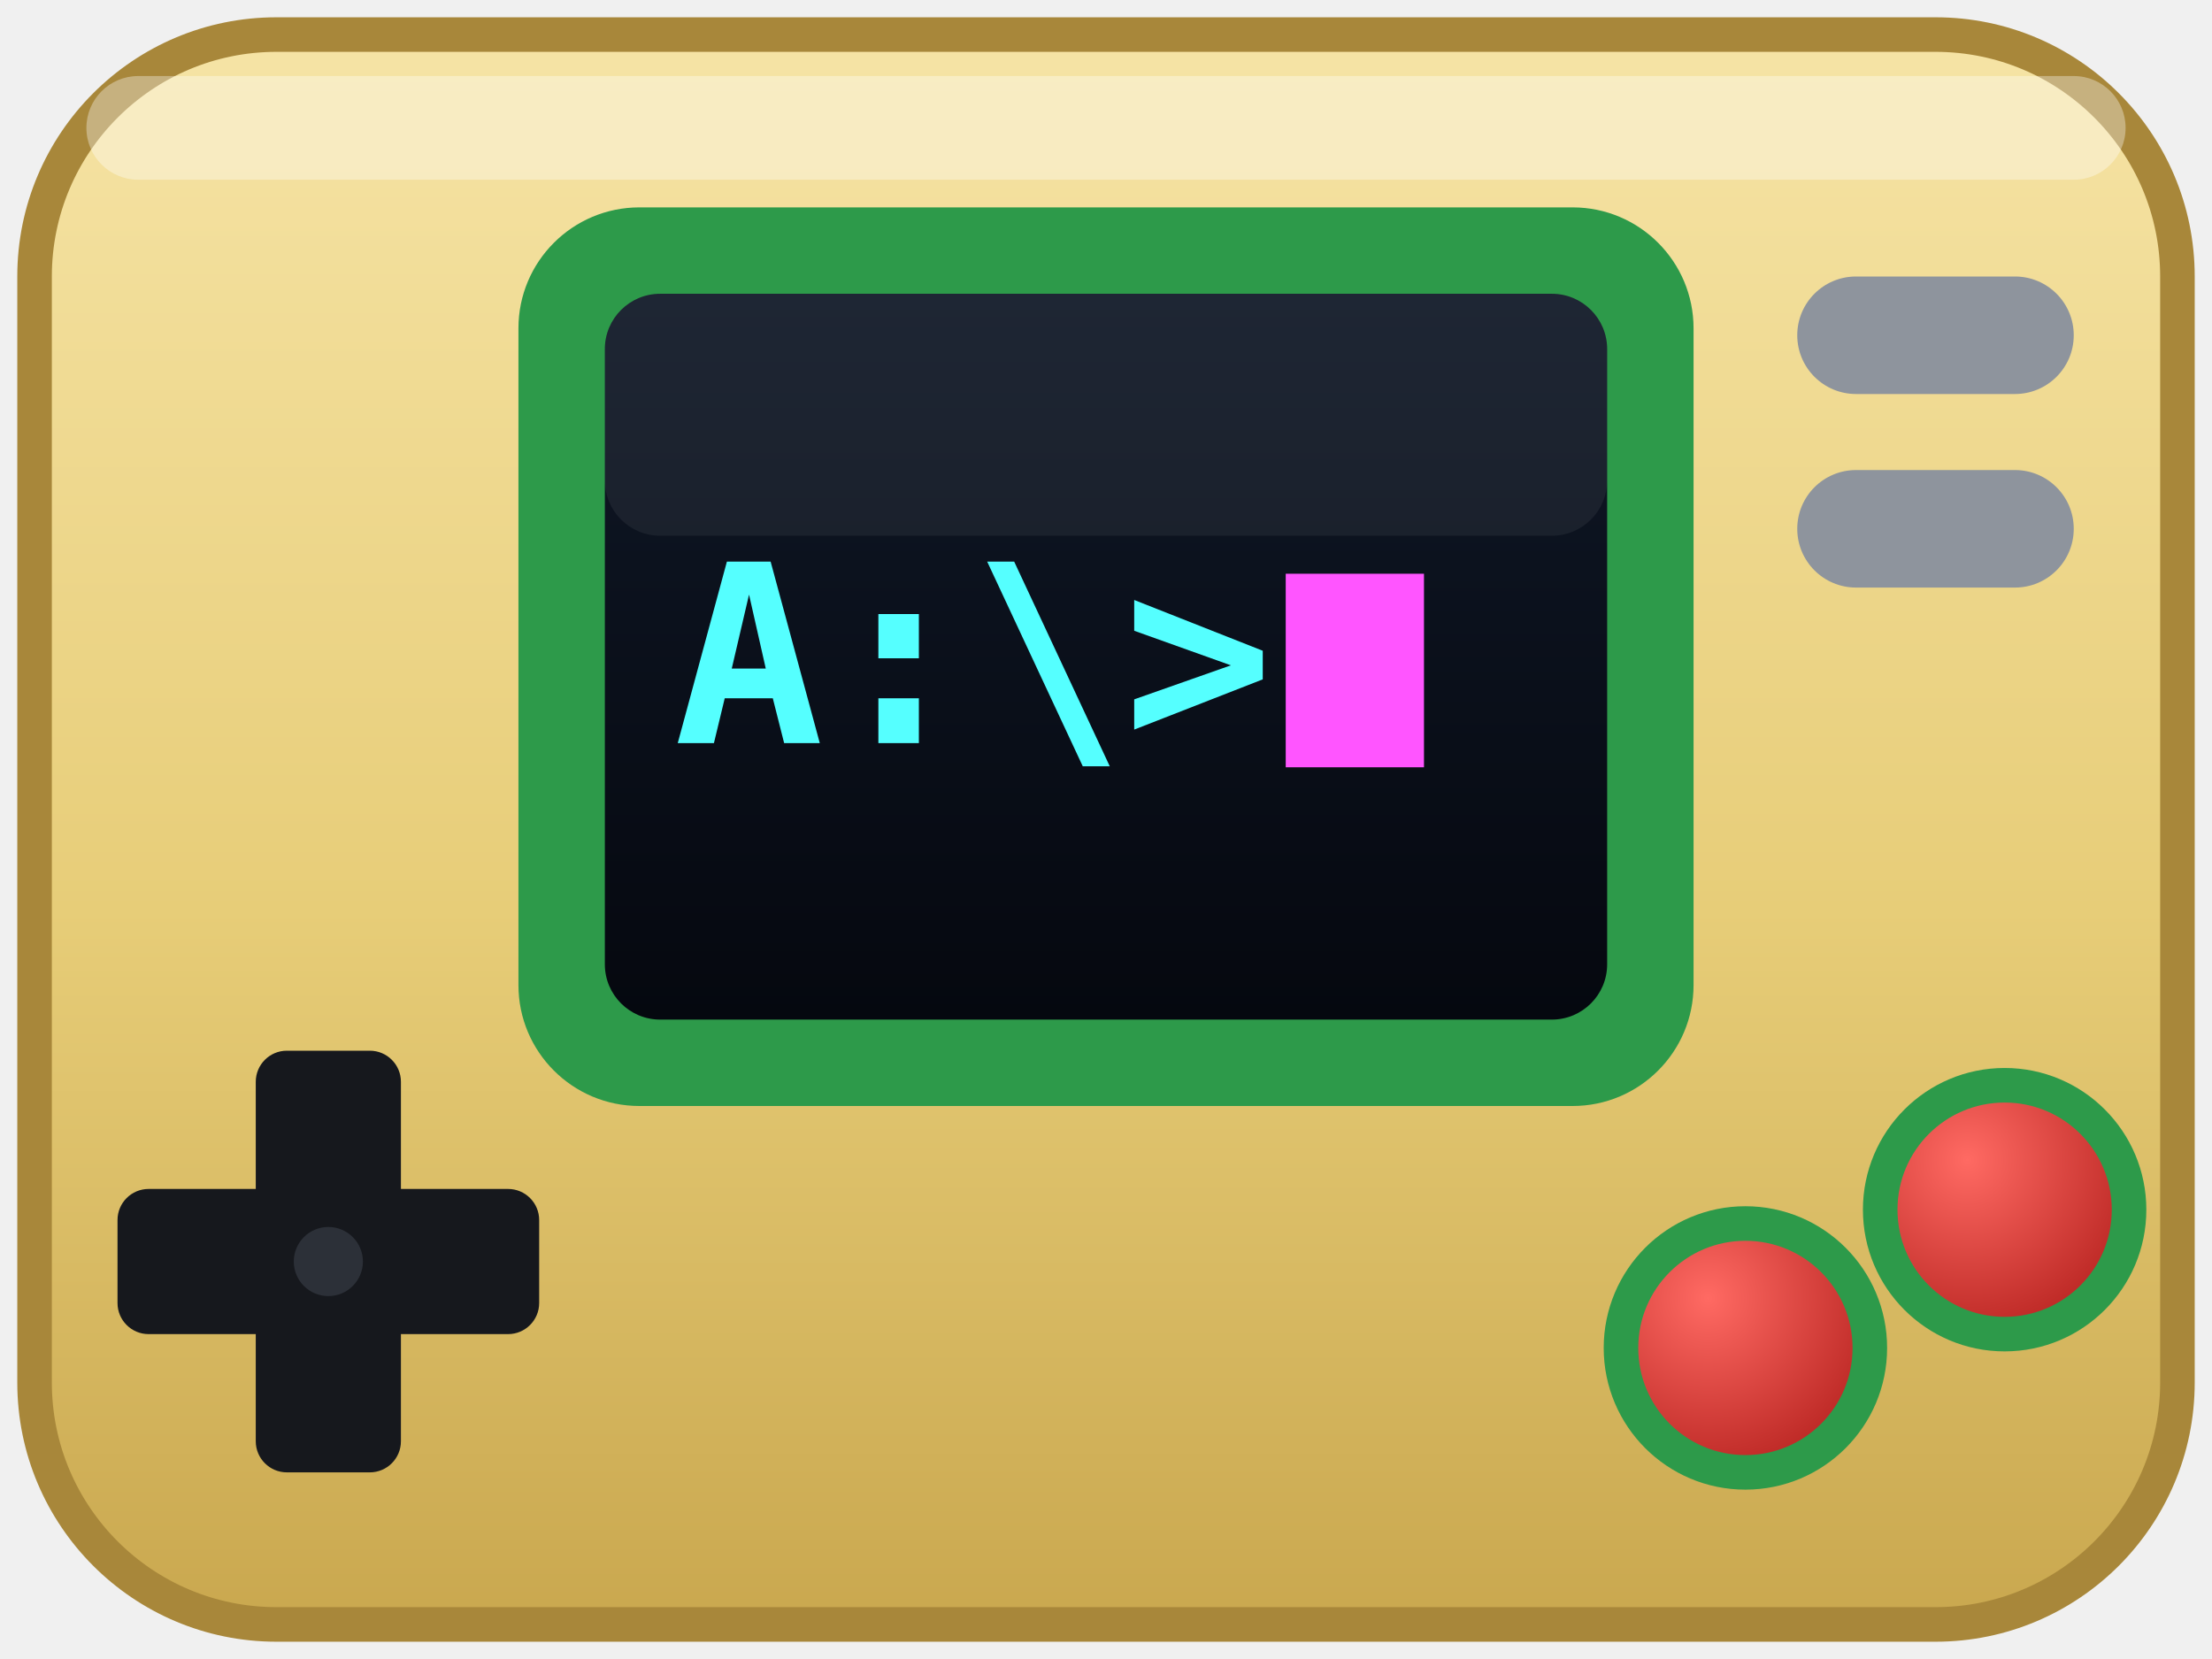
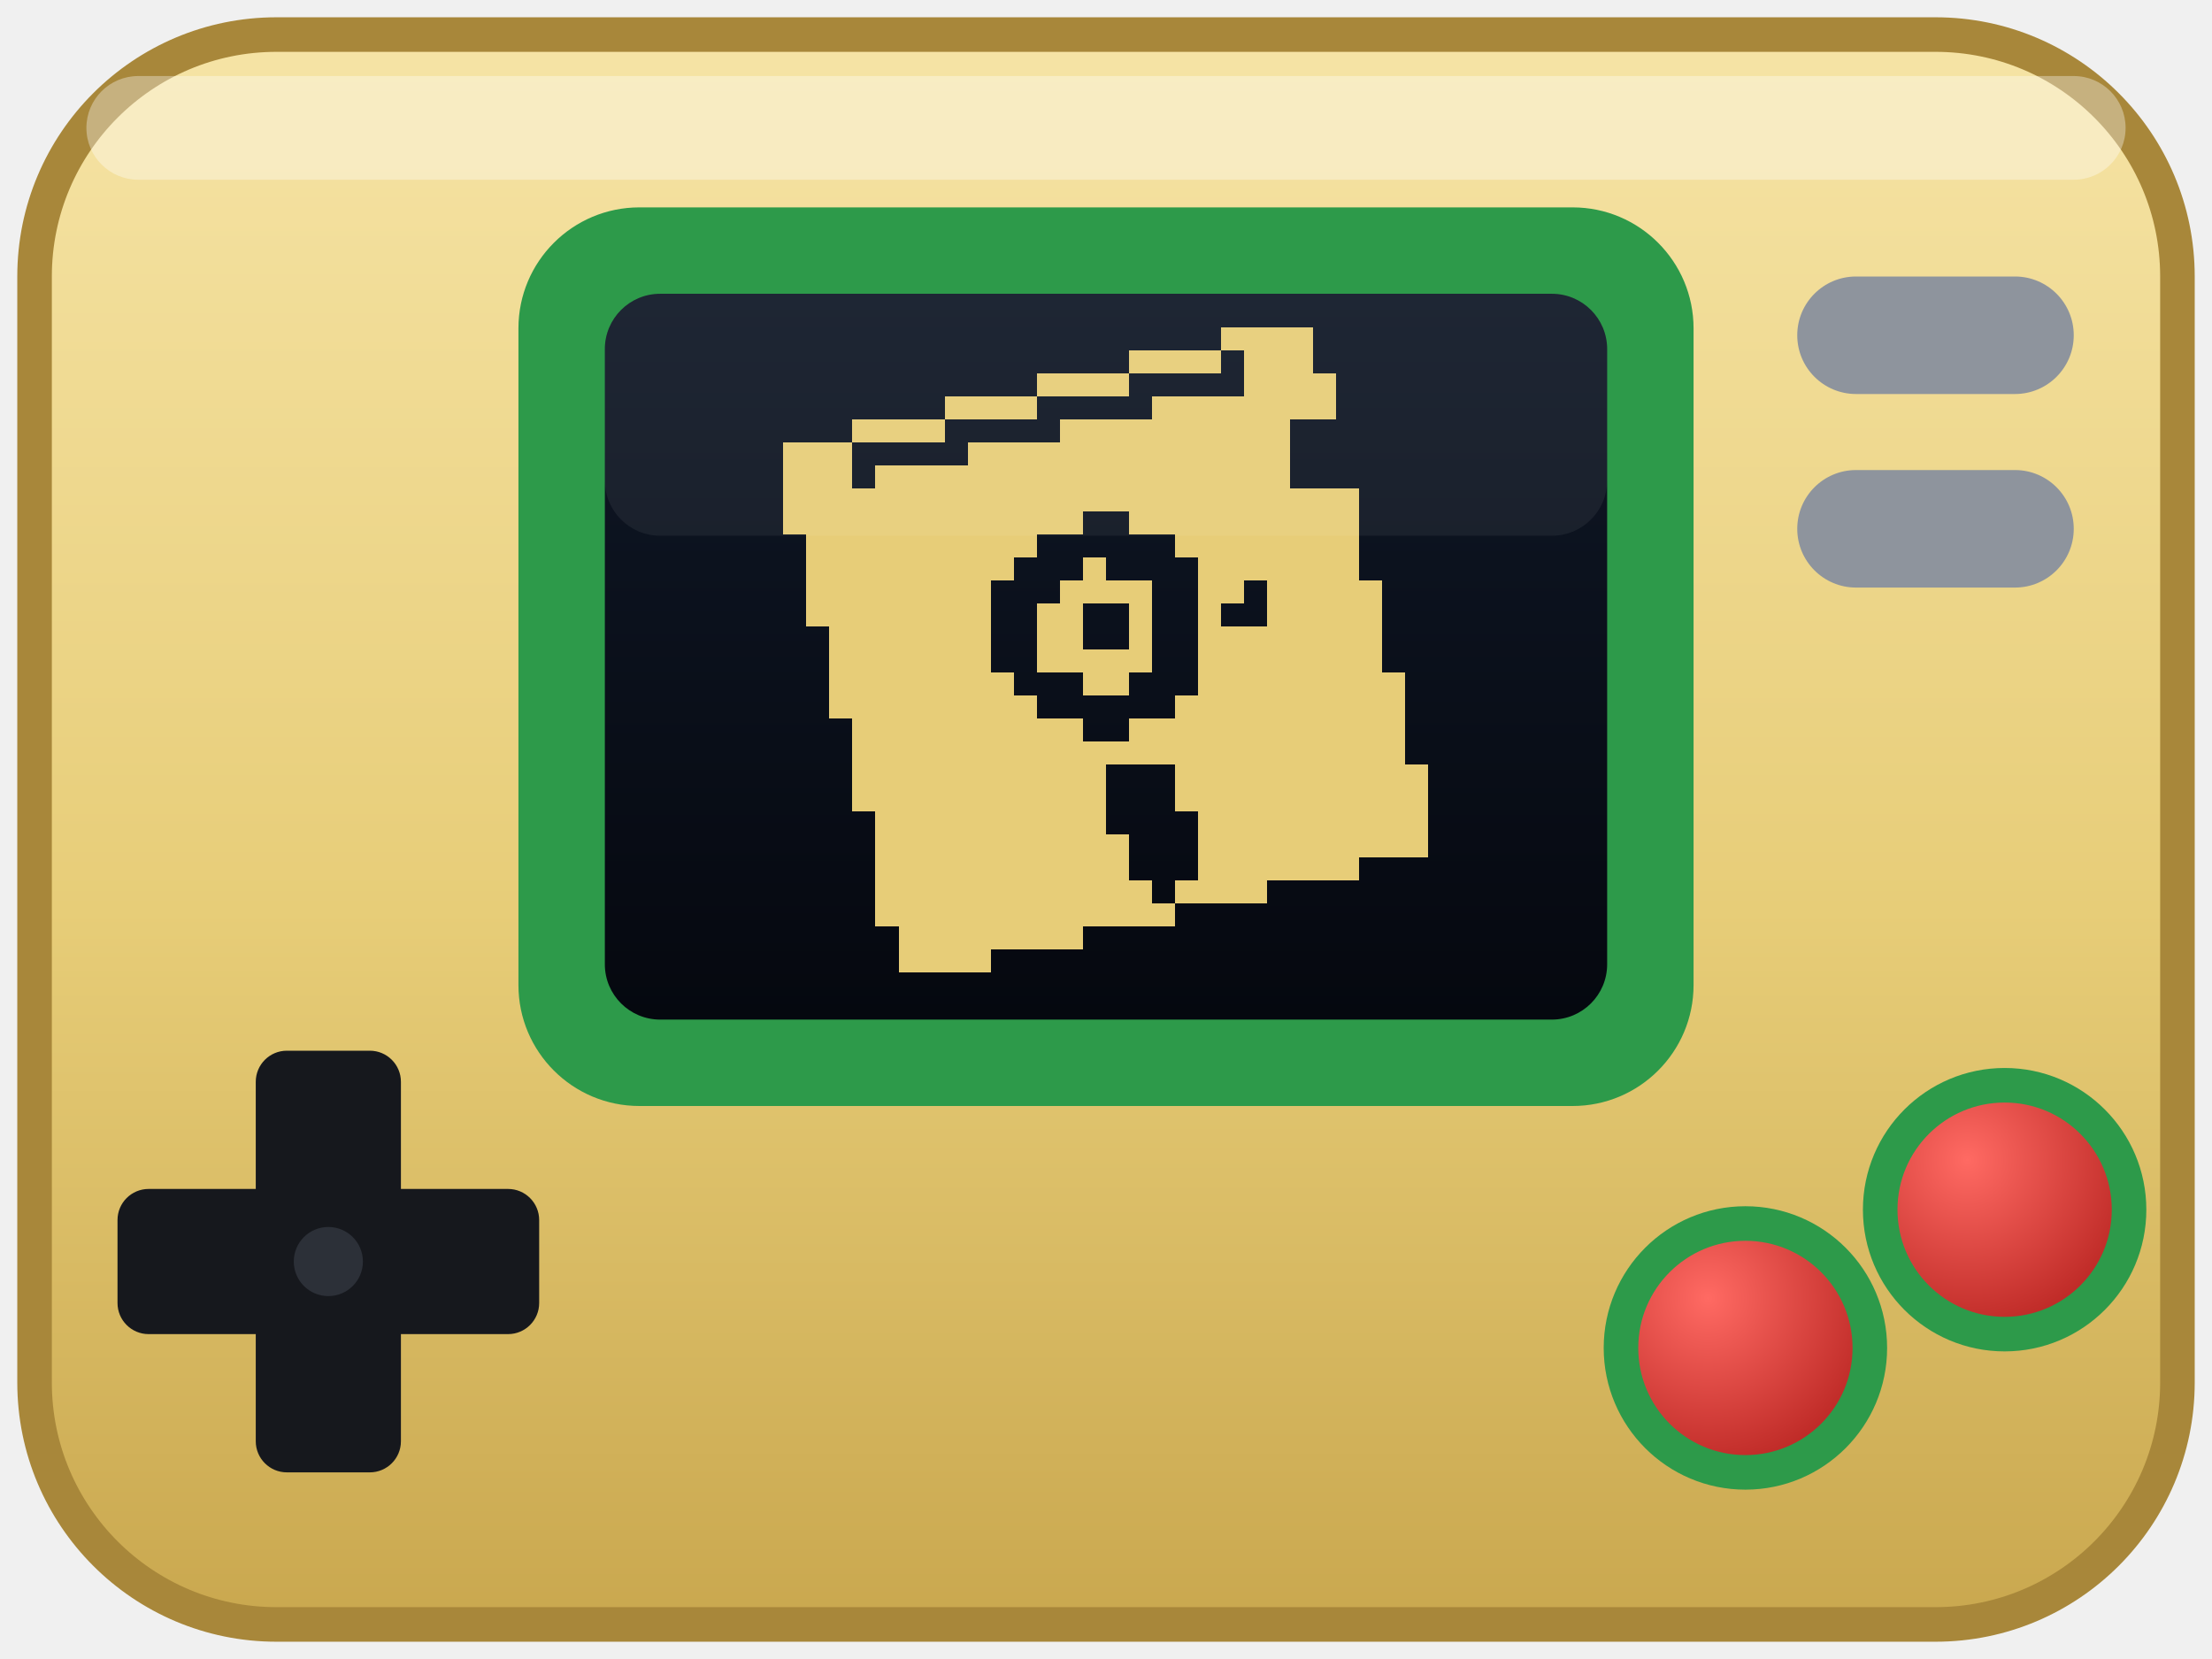
- <svg xmlns="http://www.w3.org/2000/svg" viewBox="0 0 64 48" role="img" aria-label="DOS G&amp;W Imager — DosXT">
+ <svg xmlns="http://www.w3.org/2000/svg" viewBox="0 0 64 48" role="img" aria-label="DOS G&amp;W Imager — DosAT">
  <defs>
    <linearGradient id="body" x1="0" y1="0" x2="0" y2="1">
      <stop offset="0" stop-color="#f6e4a6" />
      <stop offset=".55" stop-color="#e7cd78" />
      <stop offset="1" stop-color="#c9a74e" />
    </linearGradient>
    <linearGradient id="screen" x1="0" y1="0" x2="0" y2="1">
      <stop offset="0" stop-color="#101827" />
      <stop offset="1" stop-color="#05080f" />
    </linearGradient>
    <radialGradient id="btn" cx=".35" cy=".3" r=".8">
      <stop offset="0" stop-color="#ff6a63" />
      <stop offset="1" stop-color="#b4201d" />
    </radialGradient>
    <style>
      .cur { animation: blink 1.1s steps(1) infinite; }
      @keyframes blink { 50% { opacity: 0; } }
      @media (prefers-reduced-motion: reduce) { .cur { animation: none; } }
    </style>
  </defs>
  <rect x="1" y="1" width="62" height="46" rx="7" fill="url(#body)" stroke="#a8873a" stroke-width="1" />
  <rect x="2.5" y="2.2" width="59" height="3" rx="1.5" fill="#fff" opacity=".35" />
  <rect x="15" y="6" width="34" height="26" rx="3.5" fill="#2d9a4a" />
  <rect x="17.5" y="8.5" width="29" height="21" rx="1.6" fill="url(#screen)" />
-   <text x="19.5" y="21.5" font-family="ui-monospace, Menlo, Consolas, monospace" font-size="7.2" font-weight="700" fill="#55ffff">A:\&gt;</text>
-   <rect class="cur" x="37.2" y="16.6" width="4" height="5.6" fill="#ff55ff" />
+   <path transform="translate(21.33 8.13) scale(0.6667)" fill="#e7cd78" shape-rendering="crispEdges" d="M21 2h4v1h-4zM17 3h4v1h-4zM22 3h3v1h-3zM13 4h4v1h-4zM22 4h4v1h-4zM9 5h4v1h-4zM18 5h8v1h-8zM5 6h4v1h-4zM14 6h10v1h-10zM2 7h3v1h-3zM10 7h14v1h-14zM2 8h3v1h-3zM6 8h18v1h-18zM2 9h25v1h-25zM2 10h13v1h-13zM17 10h10v1h-10zM3 11h10v1h-10zM19 11h8v1h-8zM3 12h9v1h-9zM15 12h1v1h-1zM20 12h7v1h-7zM3 13h8v1h-8zM14 13h4v1h-4zM20 13h2v1h-2zM23 13h5v1h-5zM3 14h8v1h-8zM13 14h2v1h-2zM17 14h1v1h-1zM20 14h1v1h-1zM23 14h5v1h-5zM4 15h7v1h-7zM13 15h2v1h-2zM17 15h1v1h-1zM20 15h8v1h-8zM4 16h7v1h-7zM13 16h5v1h-5zM20 16h8v1h-8zM4 17h8v1h-8zM15 17h2v1h-2zM20 17h9v1h-9zM4 18h9v1h-9zM19 18h10v1h-10zM5 19h10v1h-10zM17 19h12v1h-12zM5 20h24v1h-24zM5 21h11v1h-11zM19 21h11v1h-11zM5 22h11v1h-11zM19 22h11v1h-11zM6 23h10v1h-10zM20 23h10v1h-10zM6 24h11v1h-11zM20 24h10v1h-10zM6 25h11v1h-11zM20 25h7v1h-7zM6 26h12v1h-12zM19 26h4v1h-4zM6 27h13v1h-13zM7 28h8v1h-8zM7 29h4v1h-4z" />
  <rect x="17.5" y="8.5" width="29" height="7" rx="1.6" fill="#fff" opacity=".06" />
  <rect x="7.4" y="30.4" width="4.2" height="12.2" rx=".9" fill="#16181d" />
  <rect x="3.4" y="34.4" width="12.2" height="4.2" rx=".9" fill="#16181d" />
  <circle cx="9.5" cy="36.5" r="1" fill="#2c3038" />
  <rect x="52" y="8" width="8" height="3.4" rx="1.7" fill="#8e949d" />
  <rect x="52" y="13.6" width="8" height="3.4" rx="1.7" fill="#8e949d" />
  <circle cx="50.5" cy="39" r="3.6" fill="url(#btn)" stroke="#2d9a4a" stroke-width="1" />
  <circle cx="58" cy="35" r="3.6" fill="url(#btn)" stroke="#2d9a4a" stroke-width="1" />
</svg>
